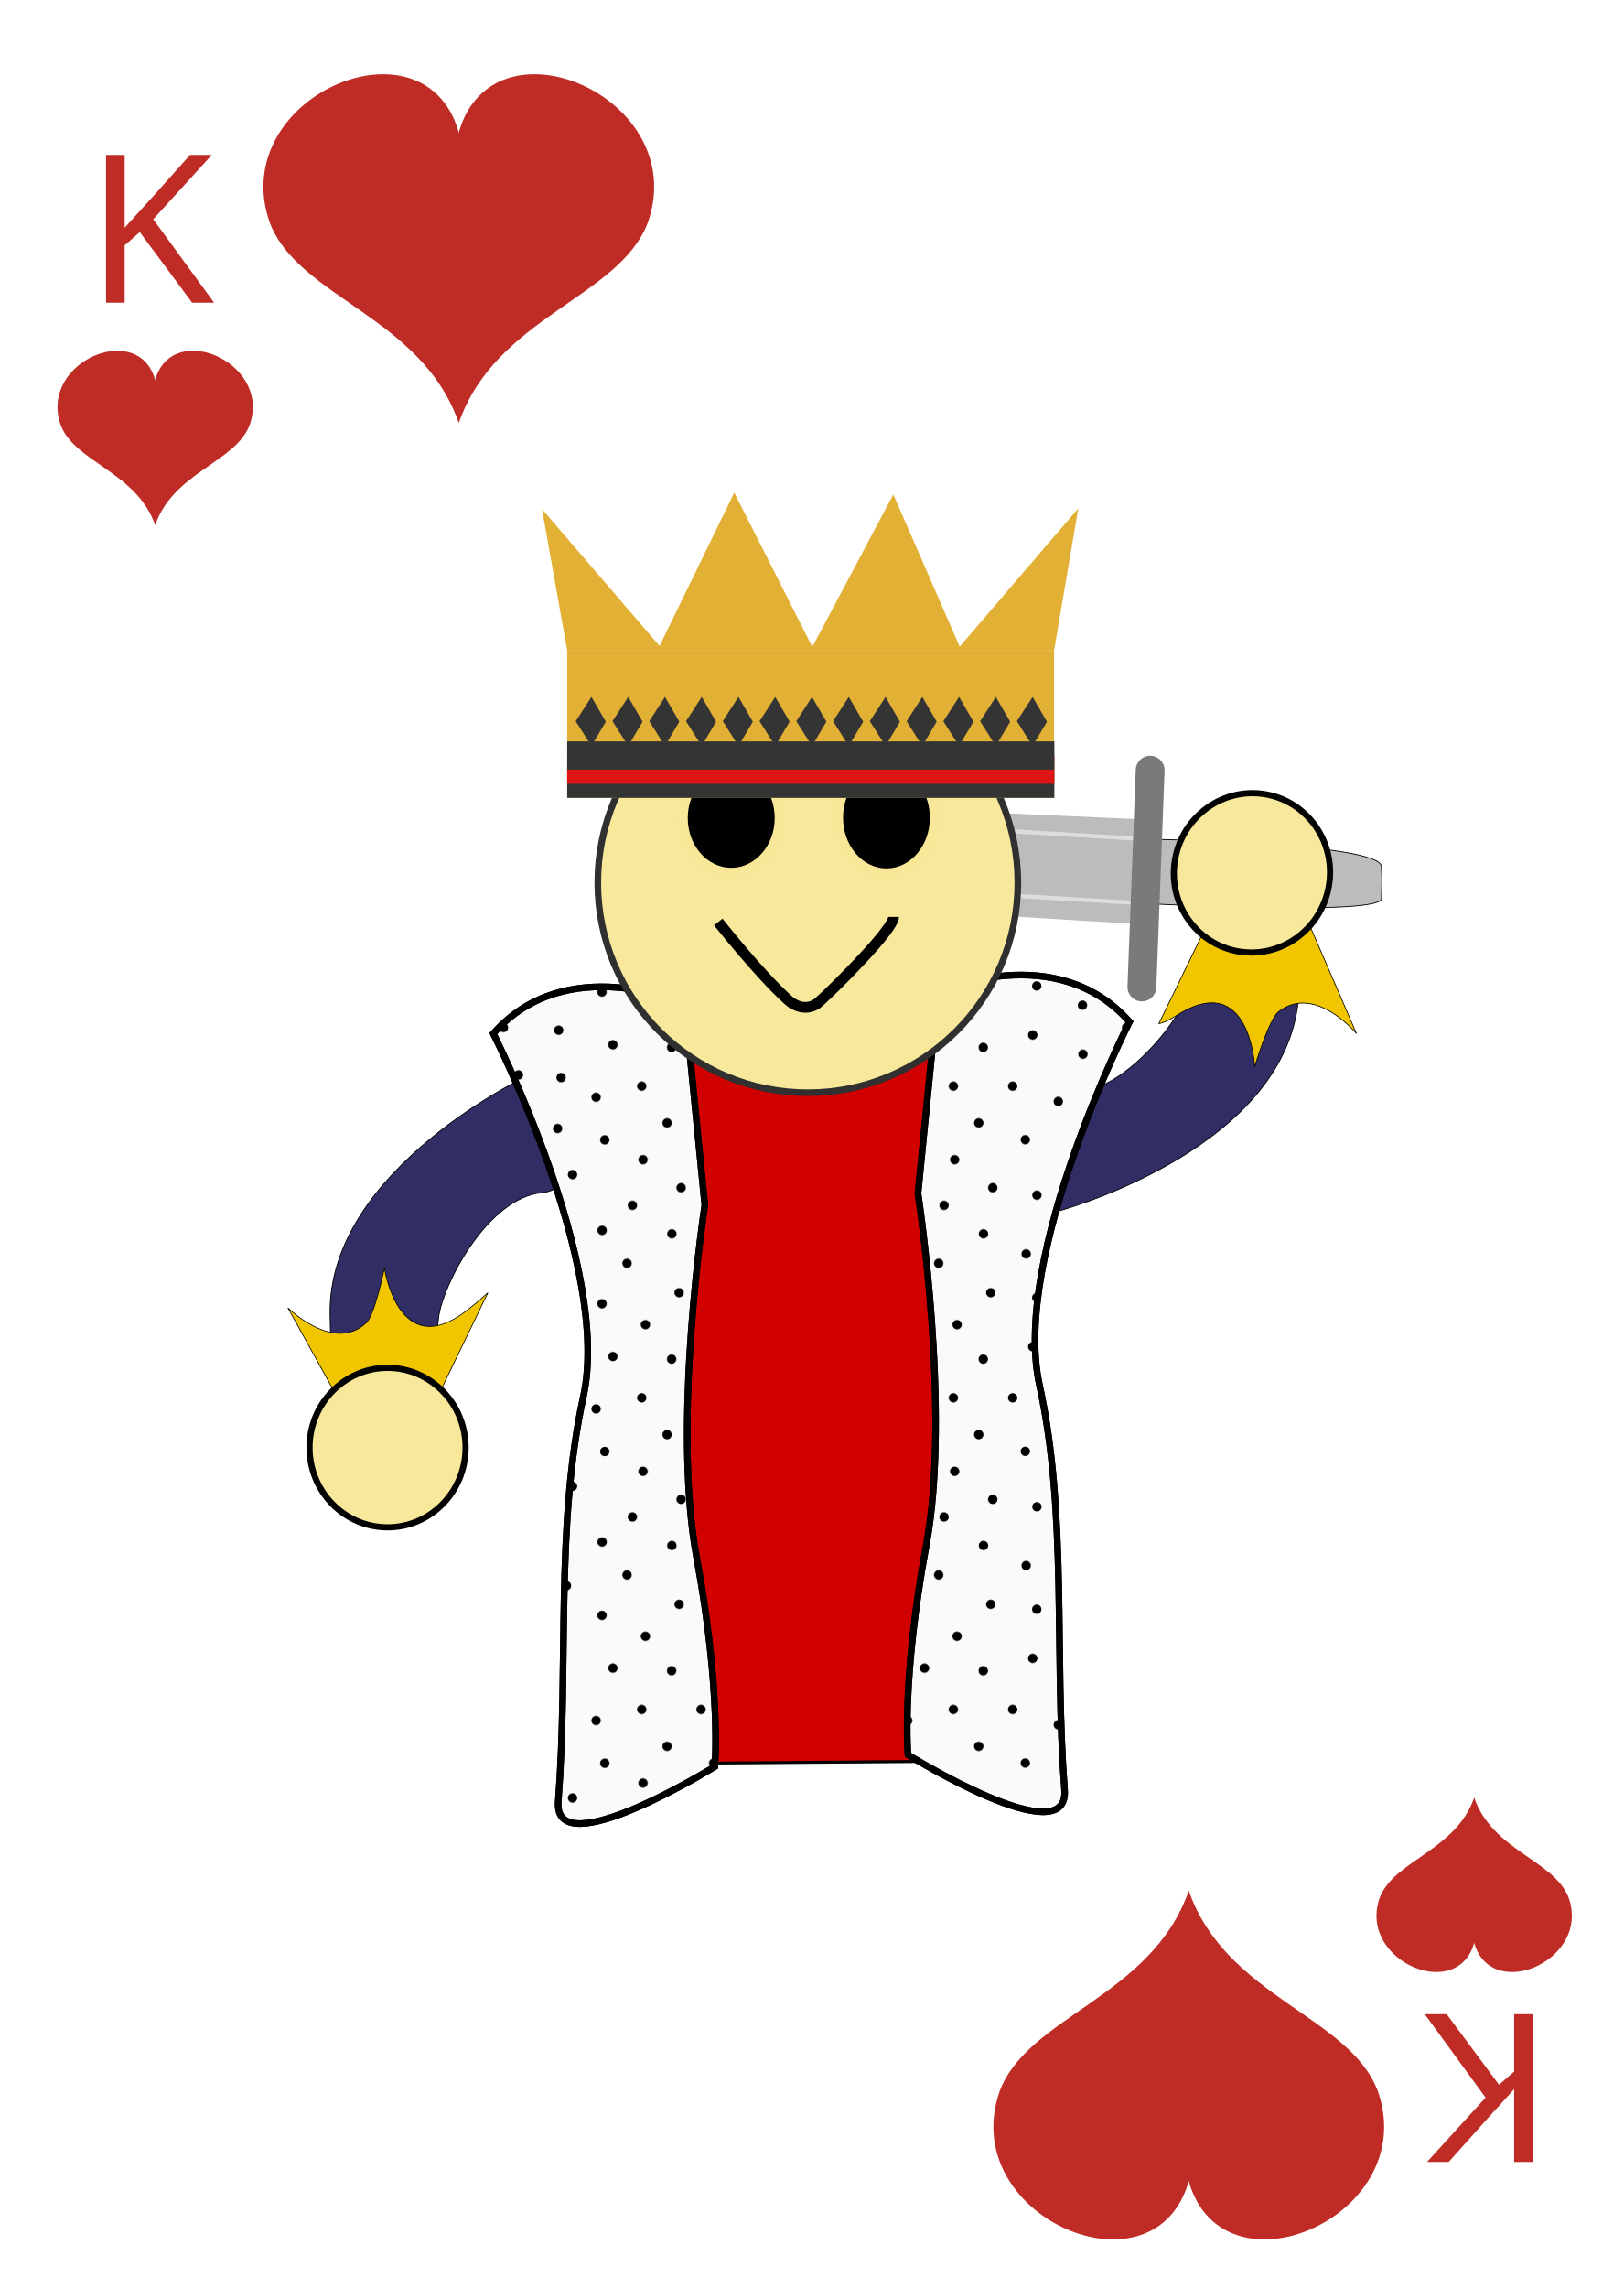
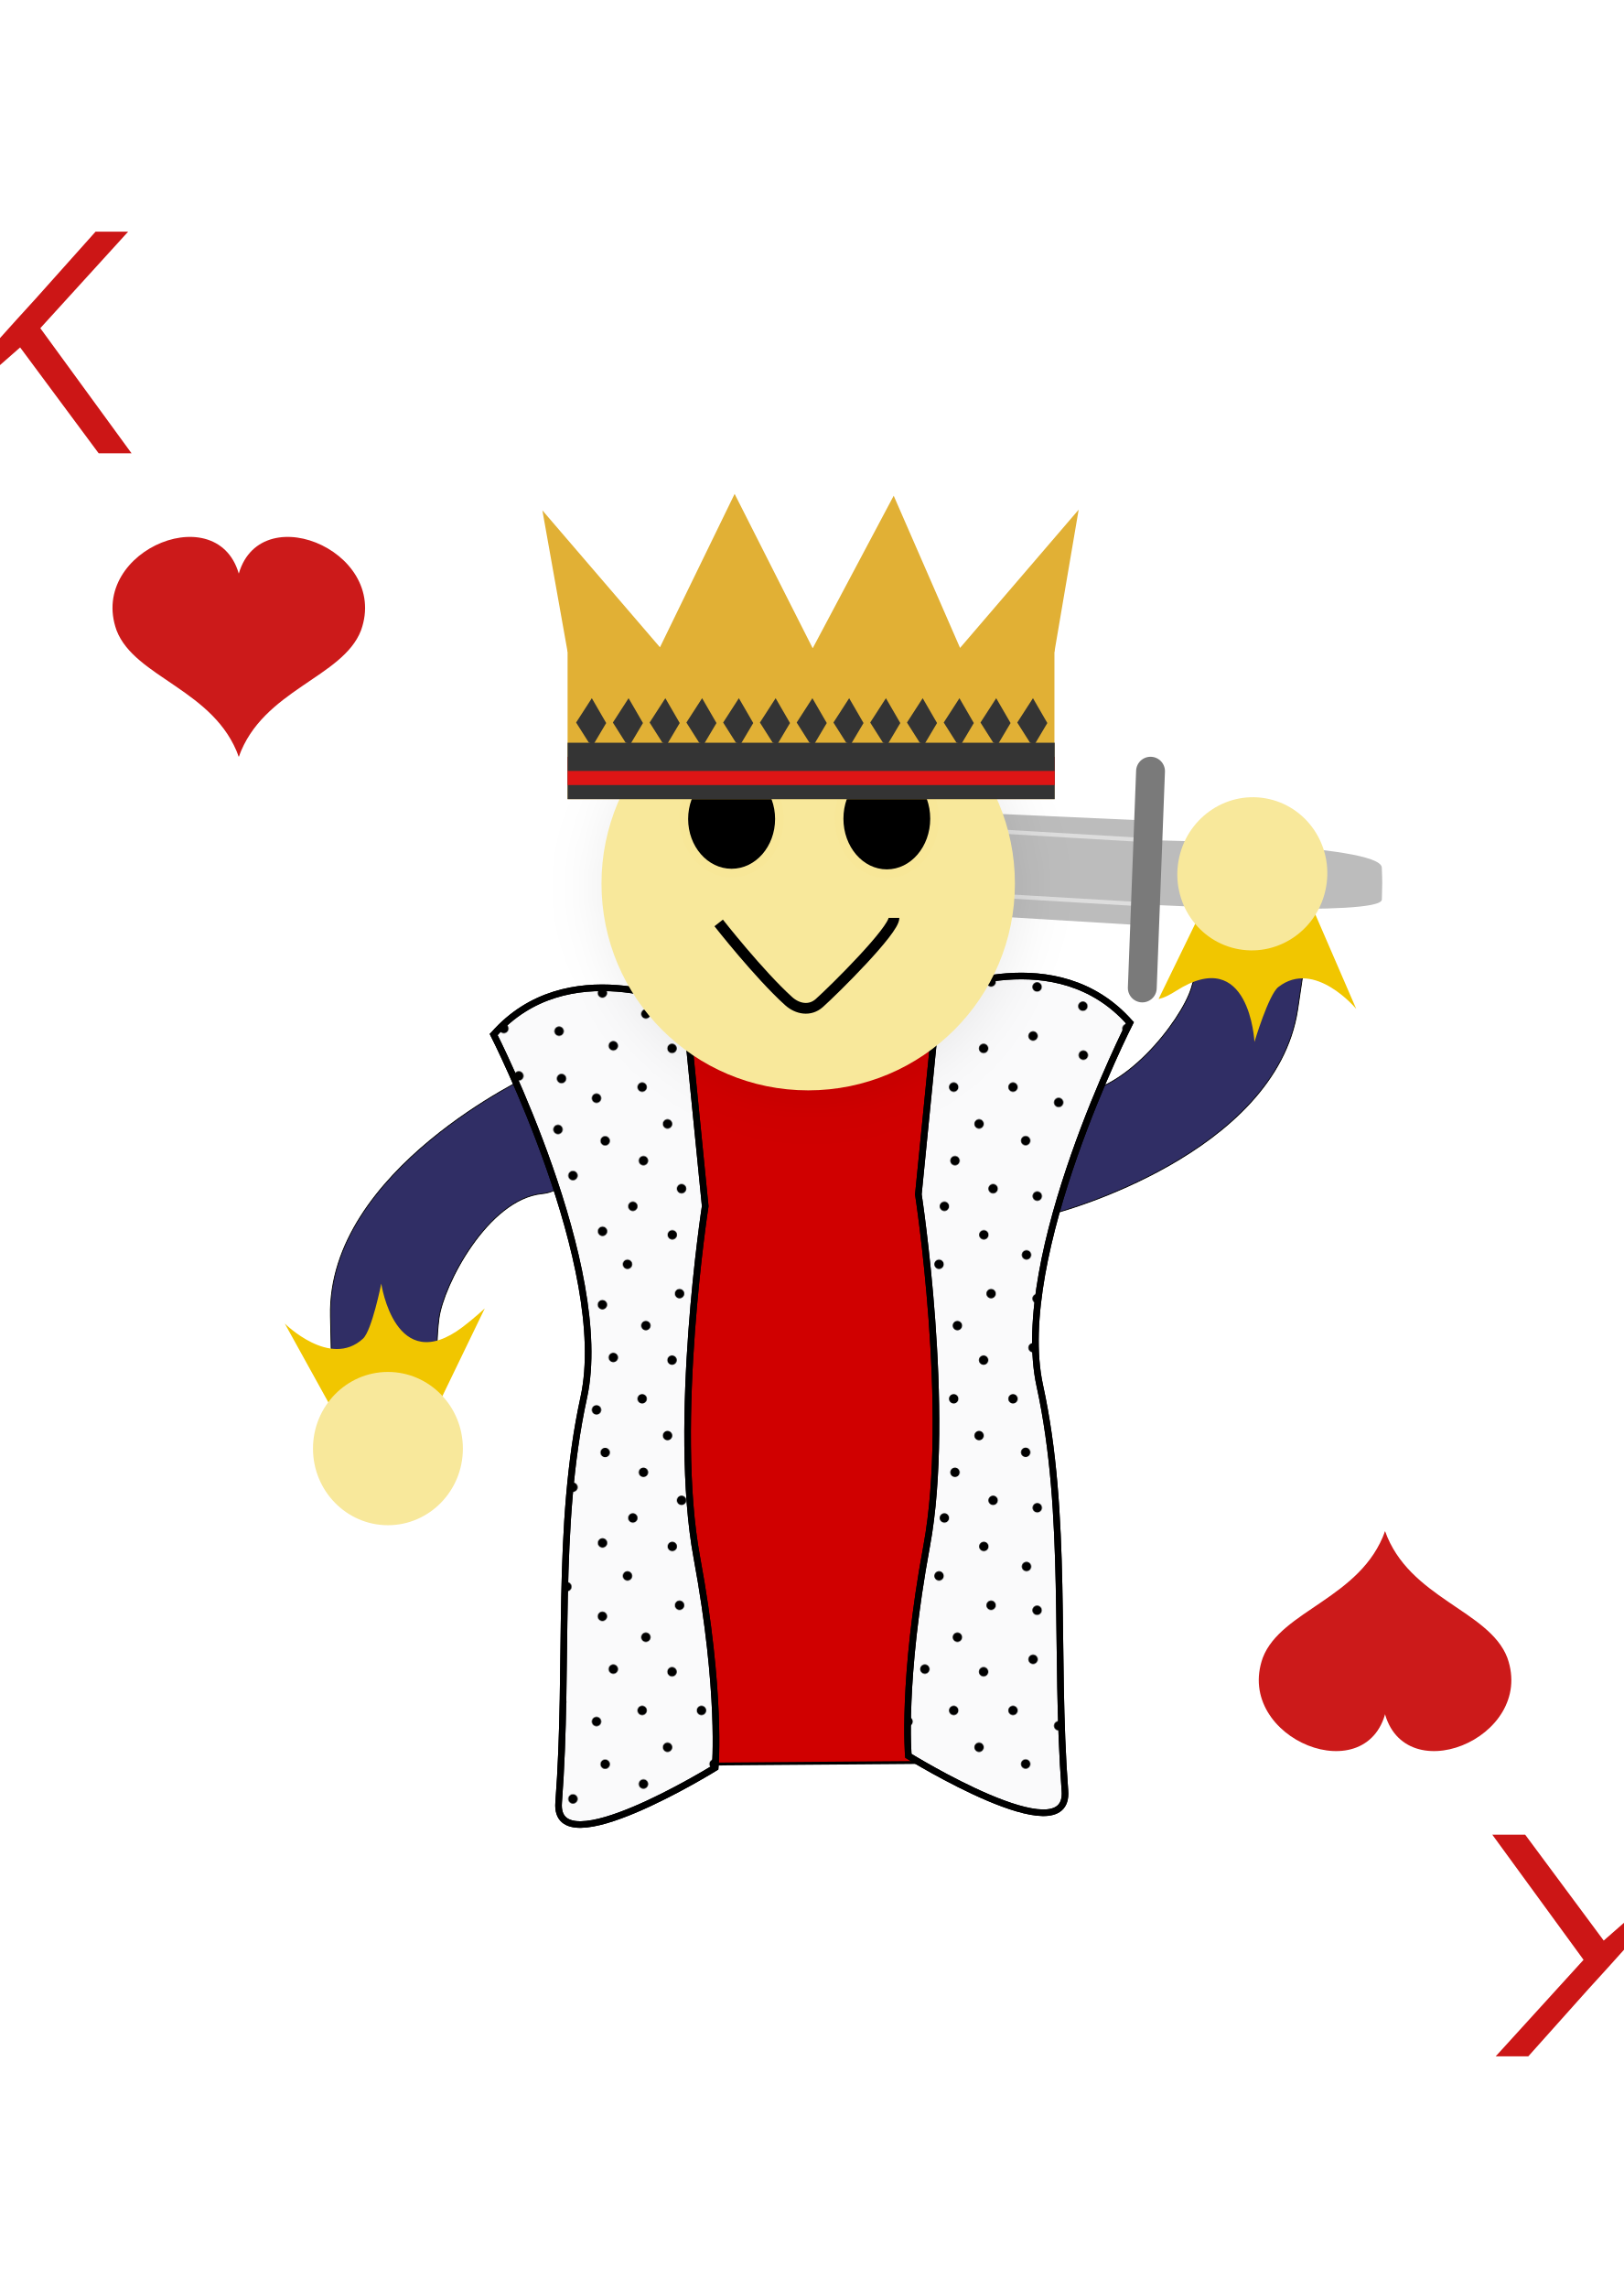
<svg xmlns="http://www.w3.org/2000/svg" xmlns:xlink="http://www.w3.org/1999/xlink" id="svg8" version="1.1" viewBox="0 0 443 624" height="624mm" width="443mm">
  <defs id="defs2">
-     <pattern patternTransform="matrix(8.5,0,0,8.5,30.53124,18.36469)" id="pattern3461" xlink:href="#Polkadots-med" />
-     <pattern patternTransform="matrix(8.5,0,0,8.5,30.53124,18.36469)" id="pattern3459" xlink:href="#Polkadots-med" />
-     <pattern patternUnits="userSpaceOnUse" width="10" height="10" patternTransform="translate(0,0) scale(10,10)" id="Polkadots-med">
-       <circle style="fill:black;stroke:none" cx="2.567" cy="0.810" r="0.15" id="circle2460" />
-       <circle style="fill:black;stroke:none" cx="3.048" cy="2.33" r="0.15" id="circle2462" />
-       <circle style="fill:black;stroke:none" cx="4.418" cy="2.415" r="0.15" id="circle2464" />
-       <circle style="fill:black;stroke:none" cx="1.844" cy="3.029" r="0.15" id="circle2466" />
-       <circle style="fill:black;stroke:none" cx="6.08" cy="1.363" r="0.15" id="circle2468" />
-       <circle style="fill:black;stroke:none" cx="5.819" cy="4.413" r="0.15" id="circle2470" />
-       <circle style="fill:black;stroke:none" cx="4.305" cy="4.048" r="0.15" id="circle2472" />
-       <circle style="fill:black;stroke:none" cx="5.541" cy="3.045" r="0.15" id="circle2474" />
-       <circle style="fill:black;stroke:none" cx="4.785" cy="5.527" r="0.15" id="circle2476" />
-       <circle style="fill:black;stroke:none" cx="2.667" cy="5.184" r="0.15" id="circle2478" />
-       <circle style="fill:black;stroke:none" cx="7.965" cy="1.448" r="0.15" id="circle2480" />
-       <circle style="fill:black;stroke:none" cx="7.047" cy="5.049" r="0.15" id="circle2482" />
-       <circle style="fill:black;stroke:none" cx="4.340" cy="0.895" r="0.15" id="circle2484" />
-       <circle style="fill:black;stroke:none" cx="7.125" cy="0.340" r="0.15" id="circle2486" />
-       <circle style="fill:black;stroke:none" cx="9.553" cy="1.049" r="0.15" id="circle2488" />
-       <circle style="fill:black;stroke:none" cx="7.006" cy="2.689" r="0.15" id="circle2490" />
-       <circle style="fill:black;stroke:none" cx="8.909" cy="2.689" r="0.15" id="circle2492" />
-       <circle style="fill:black;stroke:none" cx="9.315" cy="4.407" r="0.15" id="circle2494" />
-       <circle style="fill:black;stroke:none" cx="7.820" cy="3.870" r="0.15" id="circle2496" />
-       <circle style="fill:black;stroke:none" cx="8.270" cy="5.948" r="0.15" id="circle2498" />
-       <circle style="fill:black;stroke:none" cx="7.973" cy="7.428" r="0.15" id="circle2500" />
-       <circle style="fill:black;stroke:none" cx="9.342" cy="8.072" r="0.15" id="circle2502" />
-       <circle style="fill:black;stroke:none" cx="8.206" cy="9.315" r="0.15" id="circle2504" />
-       <circle style="fill:black;stroke:none" cx="9.682" cy="9.475" r="0.15" id="circle2506" />
-       <circle style="fill:black;stroke:none" cx="9.688" cy="6.186" r="0.15" id="circle2508" />
-       <circle style="fill:black;stroke:none" cx="3.379" cy="6.296" r="0.15" id="circle2510" />
-       <circle style="fill:black;stroke:none" cx="2.871" cy="8.204" r="0.15" id="circle2512" />
-       <circle style="fill:black;stroke:none" cx="4.59" cy="8.719" r="0.15" id="circle2514" />
-       <circle style="fill:black;stroke:none" cx="3.181" cy="9.671" r="0.15" id="circle2516" />
-       <circle style="fill:black;stroke:none" cx="5.734" cy="7.315" r="0.15" id="circle2518" />
-       <circle style="fill:black;stroke:none" cx="6.707" cy="6.513" r="0.15" id="circle2520" />
-       <circle style="fill:black;stroke:none" cx="5.730" cy="9.670" r="0.15" id="circle2522" />
-       <circle style="fill:black;stroke:none" cx="6.535" cy="8.373" r="0.15" id="circle2524" />
-       <circle style="fill:black;stroke:none" cx="4.37" cy="7.154" r="0.15" id="circle2526" />
-       <circle style="fill:black;stroke:none" cx="0.622" cy="7.25" r="0.15" id="circle2528" />
-       <circle style="fill:black;stroke:none" cx="0.831" cy="5.679" r="0.15" id="circle2530" />
-       <circle style="fill:black;stroke:none" cx="1.257" cy="8.519" r="0.15" id="circle2532" />
-       <circle style="fill:black;stroke:none" cx="1.989" cy="6.877" r="0.15" id="circle2534" />
-       <circle style="fill:black;stroke:none" cx="0.374" cy="3.181" r="0.15" id="circle2536" />
-       <circle style="fill:black;stroke:none" cx="1.166" cy="1.664" r="0.15" id="circle2538" />
-       <circle style="fill:black;stroke:none" cx="1.151" cy="0.093" r="0.15" id="circle2540" />
-       <circle style="fill:black;stroke:none" cx="1.151" cy="10.093" r="0.15" id="circle2542" />
-       <circle style="fill:black;stroke:none" cx="1.302" cy="4.451" r="0.15" id="circle2544" />
-       <circle style="fill:black;stroke:none" cx="3.047" cy="3.763" r="0.15" id="circle2546" />
-     </pattern>
    <clipPath clipPathUnits="userSpaceOnUse" id="clipEmfPath1">
      <path d="M 0,0 H 264.091 V 373.013 H 0 Z" id="path833" />
    </clipPath>
    <pattern id="EMFhbasepattern" patternUnits="userSpaceOnUse" width="6" height="6" x="0" y="0" />
+     <pattern patternTransform="matrix(8.5,0,0,8.5,30.22488,20.14122)" id="pattern3459-7" xlink:href="#Polkadots-med-3" />
+     <pattern patternUnits="userSpaceOnUse" width="10" height="10" patternTransform="translate(0,0) scale(10,10)" id="Polkadots-med-3">
+       <circle style="fill:black;stroke:none" cx="2.567" cy="0.810" r="0.15" id="circle2460-6" />
+       <circle style="fill:black;stroke:none" cx="3.048" cy="2.33" r="0.15" id="circle2462-5" />
+       <circle style="fill:black;stroke:none" cx="4.418" cy="2.415" r="0.15" id="circle2464-6" />
+       <circle style="fill:black;stroke:none" cx="1.844" cy="3.029" r="0.15" id="circle2466-3" />
+       <circle style="fill:black;stroke:none" cx="6.08" cy="1.363" r="0.15" id="circle2468-9" />
+       <circle style="fill:black;stroke:none" cx="5.819" cy="4.413" r="0.15" id="circle2470-4" />
+       <circle style="fill:black;stroke:none" cx="4.305" cy="4.048" r="0.15" id="circle2472-8" />
+       <circle style="fill:black;stroke:none" cx="5.541" cy="3.045" r="0.15" id="circle2474-1" />
+       <circle style="fill:black;stroke:none" cx="4.785" cy="5.527" r="0.15" id="circle2476-2" />
+       <circle style="fill:black;stroke:none" cx="2.667" cy="5.184" r="0.15" id="circle2478-9" />
+       <circle style="fill:black;stroke:none" cx="7.965" cy="1.448" r="0.15" id="circle2480-3" />
+       <circle style="fill:black;stroke:none" cx="7.047" cy="5.049" r="0.15" id="circle2482-9" />
+       <circle style="fill:black;stroke:none" cx="4.340" cy="0.895" r="0.15" id="circle2484-0" />
+       <circle style="fill:black;stroke:none" cx="7.125" cy="0.340" r="0.15" id="circle2486-8" />
+       <circle style="fill:black;stroke:none" cx="9.553" cy="1.049" r="0.15" id="circle2488-8" />
+       <circle style="fill:black;stroke:none" cx="7.006" cy="2.689" r="0.15" id="circle2490-5" />
+       <circle style="fill:black;stroke:none" cx="8.909" cy="2.689" r="0.15" id="circle2492-0" />
+       <circle style="fill:black;stroke:none" cx="9.315" cy="4.407" r="0.15" id="circle2494-9" />
+       <circle style="fill:black;stroke:none" cx="7.820" cy="3.870" r="0.15" id="circle2496-6" />
+       <circle style="fill:black;stroke:none" cx="8.270" cy="5.948" r="0.15" id="circle2498-3" />
+       <circle style="fill:black;stroke:none" cx="7.973" cy="7.428" r="0.15" id="circle2500-8" />
+       <circle style="fill:black;stroke:none" cx="9.342" cy="8.072" r="0.15" id="circle2502-5" />
+       <circle style="fill:black;stroke:none" cx="8.206" cy="9.315" r="0.15" id="circle2504-6" />
+       <circle style="fill:black;stroke:none" cx="9.682" cy="9.475" r="0.15" id="circle2506-1" />
+       <circle style="fill:black;stroke:none" cx="9.688" cy="6.186" r="0.15" id="circle2508-1" />
+       <circle style="fill:black;stroke:none" cx="3.379" cy="6.296" r="0.15" id="circle2510-5" />
+       <circle style="fill:black;stroke:none" cx="2.871" cy="8.204" r="0.15" id="circle2512-9" />
+       <circle style="fill:black;stroke:none" cx="4.59" cy="8.719" r="0.15" id="circle2514-8" />
+       <circle style="fill:black;stroke:none" cx="3.181" cy="9.671" r="0.15" id="circle2516-4" />
+       <circle style="fill:black;stroke:none" cx="5.734" cy="7.315" r="0.15" id="circle2518-8" />
+       <circle style="fill:black;stroke:none" cx="6.707" cy="6.513" r="0.15" id="circle2520-1" />
+       <circle style="fill:black;stroke:none" cx="5.730" cy="9.670" r="0.15" id="circle2522-0" />
+       <circle style="fill:black;stroke:none" cx="6.535" cy="8.373" r="0.15" id="circle2524-3" />
+       <circle style="fill:black;stroke:none" cx="4.37" cy="7.154" r="0.15" id="circle2526-0" />
+       <circle style="fill:black;stroke:none" cx="0.622" cy="7.25" r="0.15" id="circle2528-4" />
+       <circle style="fill:black;stroke:none" cx="0.831" cy="5.679" r="0.15" id="circle2530-4" />
+       <circle style="fill:black;stroke:none" cx="1.257" cy="8.519" r="0.15" id="circle2532-4" />
+       <circle style="fill:black;stroke:none" cx="1.989" cy="6.877" r="0.15" id="circle2534-4" />
+       <circle style="fill:black;stroke:none" cx="0.374" cy="3.181" r="0.15" id="circle2536-7" />
+       <circle style="fill:black;stroke:none" cx="1.166" cy="1.664" r="0.15" id="circle2538-6" />
+       <circle style="fill:black;stroke:none" cx="1.151" cy="0.093" r="0.15" id="circle2540-3" />
+       <circle style="fill:black;stroke:none" cx="1.151" cy="10.093" r="0.15" id="circle2542-1" />
+       <circle style="fill:black;stroke:none" cx="1.302" cy="4.451" r="0.15" id="circle2544-7" />
+       <circle style="fill:black;stroke:none" cx="3.047" cy="3.763" r="0.15" id="circle2546-5" />
+     </pattern>
+     <pattern patternTransform="matrix(8.5,0,0,8.5,30.22488,20.14122)" id="pattern3461-9" xlink:href="#Polkadots-med-3" />
+     <filter style="color-interpolation-filters:sRGB" id="filter15772" x="-0.17" y="-0.17" width="1.347" height="1.347">
+       <feFlood flood-opacity="0.082" flood-color="rgb(0,0,0)" result="flood" id="feFlood15762" />
+       <feComposite in="flood" in2="SourceGraphic" operator="in" result="composite1" id="feComposite15764" />
+       <feGaussianBlur in="composite1" stdDeviation="9.391" result="blur" id="feGaussianBlur15766" />
+       <feOffset dx="1" dy="1" result="offset" id="feOffset15768" />
+       <feComposite in="SourceGraphic" in2="offset" operator="over" result="composite2" id="feComposite15770" />
+     </filter>
  </defs>
  <g id="layer1">
-     <path id="path903" d="m 162.105,278.076 1.109,203.001 112.426,-0.869 0.37,-202.131 z" style="fill:#d00000;fill-opacity:1;stroke:#000000;stroke-width:0.794px;stroke-linecap:butt;stroke-linejoin:miter;stroke-opacity:1" />
-     <path id="path990" d="m 145.03,292.797 c 0,0 -55.886,25.898 -54.977,65.882 0.909,39.984 0.454,22.718 0.454,22.718 l 28.99,-0.682 c 0,0 -1.034,-12.265 0.156,-21.405 1.19,-9.14 13.367,-32.53 28.104,-34.026 16.992,-1.725 -2.726,-32.487 -2.726,-32.487 z" style="fill:#302e65;fill-opacity:1;stroke:#000000;stroke-width:0.225px;stroke-linecap:butt;stroke-linejoin:miter;stroke-opacity:1" />
    <text xml:space="preserve" style="font-style:normal;font-weight:normal;font-size:27.566px;line-height:1.25;font-family:sans-serif;fill:#000000;fill-opacity:1;stroke:none;stroke-width:0.861" x="26.895" y="60.38" id="text874">
      <tspan x="26.895" y="60.38" style="font-style:normal;font-variant:normal;font-weight:normal;font-stretch:normal;font-size:27.566px;font-family:'Fredoka One';-inkscape-font-specification:'Fredoka One';stroke-width:0.861" id="tspan884" />
    </text>
-     <g transform="matrix(0.85,0,0,0.85,30.30406,19.84135)" id="g1031">
-       <g id="g1048">
-         <path style="fill:#bcbcbc;fill-opacity:1;stroke:#000000;stroke-width:0.265px;stroke-linecap:butt;stroke-linejoin:miter;stroke-opacity:1" d="m 331.85,266.556 c 0,0 75.751,4.065 75.887,-1.583 0.136,-5.648 0.188,-4.844 -0.018,-10.255 -0.294,-7.723 -76.038,-8.83 -76.038,-8.83 z" id="path1010" />
-         <path id="path1014" d="m 332.619,239.637 -58.964,-2.646 -1.323,32.695 59.342,3.591 z" style="fill:#bcbcbc;fill-opacity:1;stroke:none;stroke-width:0.265px;stroke-linecap:butt;stroke-linejoin:miter;stroke-opacity:1" />
-         <path style="fill:none;stroke:#dddddd;stroke-width:1.323;stroke-linecap:butt;stroke-linejoin:miter;stroke-miterlimit:4;stroke-dasharray:none;stroke-opacity:1" d="m 331.681,245.888 -58.666,-3.475" id="path1024" />
-         <path id="path1026" d="m 331.85,266.556 -58.666,-3.475" style="fill:none;stroke:#dddddd;stroke-width:1.323;stroke-linecap:butt;stroke-linejoin:miter;stroke-miterlimit:4;stroke-dasharray:none;stroke-opacity:1" />
-         <path id="path1012" d="m 330.845,293.336 2.646,-69.548" style="fill:none;stroke:#7a7a7a;stroke-width:9.26;stroke-linecap:round;stroke-linejoin:miter;stroke-miterlimit:4;stroke-dasharray:none;stroke-opacity:1" />
+     <g id="g12892" transform="translate(0.4093326,-1.510857)">
+       <path style="fill:#d00000;fill-opacity:1;stroke:#000000;stroke-width:0.794px;stroke-linecap:butt;stroke-linejoin:miter;stroke-opacity:1" d="m 161.798,279.853 1.109,203.001 112.426,-0.869 0.37,-202.131 z" id="path903-6" />
+       <path style="fill:#302e65;fill-opacity:1;stroke:#000000;stroke-width:0.225px;stroke-linecap:butt;stroke-linejoin:miter;stroke-opacity:1" d="m 144.723,294.574 c 0,0 -55.886,25.898 -54.977,65.882 0.909,39.984 0.454,22.718 0.454,22.718 l 28.99,-0.682 c 0,0 -1.034,-12.265 0.156,-21.405 1.19,-9.14 13.367,-32.53 28.104,-34.026 16.992,-1.725 -2.726,-32.487 -2.726,-32.487 z" id="path990-2" />
+       <g id="g1031-1" transform="matrix(0.85,0,0,0.85,29.9977,21.61789)">
+         <g id="g1048-7">
+           <path id="path1010-8" d="m 331.85,266.556 c 0,0 75.751,4.065 75.887,-1.583 0.136,-5.648 0.188,-4.844 -0.018,-10.255 -0.294,-7.723 -76.038,-8.83 -76.038,-8.83 z" style="fill:#bcbcbc;fill-opacity:1;stroke:none;stroke-width:0.265px;stroke-linecap:butt;stroke-linejoin:miter;stroke-opacity:1" />
+           <path style="fill:#bcbcbc;fill-opacity:1;stroke:none;stroke-width:0.265px;stroke-linecap:butt;stroke-linejoin:miter;stroke-opacity:1" d="m 332.619,239.637 -58.964,-2.646 -1.323,32.695 59.342,3.591 z" id="path1014-5" />
+           <path id="path1024-7" d="m 331.681,245.888 -58.666,-3.475" style="fill:none;stroke:#dddddd;stroke-width:1.323;stroke-linecap:butt;stroke-linejoin:miter;stroke-miterlimit:4;stroke-dasharray:none;stroke-opacity:1" />
+           <path style="fill:none;stroke:#dddddd;stroke-width:1.323;stroke-linecap:butt;stroke-linejoin:miter;stroke-miterlimit:4;stroke-dasharray:none;stroke-opacity:1" d="m 331.85,266.556 -58.666,-3.475" id="path1026-4" />
+           <path style="fill:none;stroke:#7a7a7a;stroke-width:9.26;stroke-linecap:round;stroke-linejoin:miter;stroke-miterlimit:4;stroke-dasharray:none;stroke-opacity:1" d="m 330.845,293.336 2.646,-69.548" id="path1012-1" />
+         </g>
+         <g id="g1037-8" />
      </g>
-       <g id="g1037" />
+       <path id="path994-5" d="m 288.016,332.198 c 0,0 59.534,-15.8 65.582,-55.334 6.048,-39.534 2.864,-26.218 2.864,-26.218 l -28.034,-0.596 c 0,0 -1.111,12.258 -3.871,21.053 -2.759,8.795 -18.813,29.715 -33.585,28.629 -17.033,-1.252 -2.957,32.466 -2.957,32.466 z" style="fill:#302e65;fill-opacity:1;stroke:#000000;stroke-width:0.225px;stroke-linecap:butt;stroke-linejoin:miter;stroke-opacity:1" />
+       <path id="path3234-9" d="m 134.273,283.669 c 0,0 32.3,63.527 24.576,98.967 -7.724,35.44 -3.985,72.665 -6.856,110.492 -1.345,17.721 42.71,-9.542 42.71,-9.542 0,0 1.817,-20.446 -4.998,-57.249 -6.815,-36.803 2.272,-95.87 2.272,-95.87 l -5.452,-54.977 c 0,0 -32.259,-14.539 -52.251,8.178 z" style="fill:#fafafb;fill-opacity:1;stroke:#000000;stroke-width:1.799;stroke-linecap:butt;stroke-linejoin:miter;stroke-miterlimit:4;stroke-dasharray:none;stroke-opacity:1" />
+       <path style="fill:url(#pattern3459-7);fill-opacity:1;stroke:#000000;stroke-width:1.799;stroke-linecap:butt;stroke-linejoin:miter;stroke-miterlimit:4;stroke-dasharray:none;stroke-opacity:1" d="m 134.273,283.669 c 0,0 32.3,63.527 24.576,98.967 -7.724,35.44 -3.985,72.665 -6.856,110.492 -1.345,17.721 42.71,-9.542 42.71,-9.542 0,0 1.817,-20.446 -4.998,-57.249 -6.815,-36.803 2.272,-95.87 2.272,-95.87 l -5.452,-54.977 c 0,0 -32.259,-14.539 -52.251,8.178 z" id="path998-7" />
+       <path id="path1008-5" d="m 307.831,280.456 c 0,0 -32.3,63.527 -24.576,98.967 7.724,35.44 3.985,72.665 6.856,110.492 1.345,17.721 -42.71,-9.542 -42.71,-9.542 0,0 -1.817,-20.446 4.998,-57.249 6.815,-36.803 -2.272,-95.87 -2.272,-95.87 l 5.452,-54.977 c 0,0 32.259,-14.539 52.251,8.178 z" style="fill:#fafafb;fill-opacity:1;stroke:#000000;stroke-width:1.799;stroke-linecap:butt;stroke-linejoin:miter;stroke-miterlimit:4;stroke-dasharray:none;stroke-opacity:1" />
+       <path style="fill:url(#pattern3461-9);fill-opacity:1;stroke:#000000;stroke-width:1.799;stroke-linecap:butt;stroke-linejoin:miter;stroke-miterlimit:4;stroke-dasharray:none;stroke-opacity:1" d="m 307.831,280.456 c 0,0 -32.3,63.527 -24.576,98.967 7.724,35.44 3.985,72.665 6.856,110.492 1.345,17.721 -42.71,-9.542 -42.71,-9.542 0,0 -1.817,-20.446 4.998,-57.249 6.815,-36.803 -2.272,-95.87 -2.272,-95.87 l 5.452,-54.977 c 0,0 32.259,-14.539 52.251,8.178 z" id="path3236-3" />
+       <g id="g986-8" transform="matrix(0.85,0,0,0.85,30.22488,20.14122)" style="filter:url(#filter15772)">
+         <circle style="fill:#f8e89b;fill-opacity:1;stroke:none;stroke-width:4.26;stroke-linecap:round;stroke-miterlimit:4;stroke-dasharray:none;stroke-opacity:1;paint-order:stroke fill markers" id="path883-1-8" cx="223.353" cy="261.587" r="66.344" />
+         <ellipse ry="15.979" rx="13.953" cy="240.852" cx="198.771" id="path900-3" style="fill:#000000;fill-opacity:1;stroke:#f8e798;stroke-width:5.544;stroke-linecap:round;stroke-miterlimit:4;stroke-dasharray:none;stroke-opacity:1;paint-order:stroke fill markers" />
+         <ellipse style="fill:#000000;fill-opacity:1;stroke:#f8e798;stroke-width:5.588;stroke-linecap:round;stroke-miterlimit:4;stroke-dasharray:none;stroke-opacity:1;paint-order:stroke fill markers" id="path900-2-1" cx="248.588" cy="240.762" rx="13.93" ry="16.264" />
+         <path id="path873-8" d="m 194.623,274.209 c 0,0 12.931,16.496 22.45,25.085 2.844,2.566 6.839,3.304 9.845,0.615 5.072,-4.538 23.966,-23.313 23.966,-27.313" style="fill:none;stroke:#000000;stroke-width:3.446;stroke-linecap:butt;stroke-linejoin:miter;stroke-miterlimit:4;stroke-dasharray:none;stroke-opacity:1" />
+       </g>
+       <g id="g1152-9" transform="matrix(0.85,0,0,0.85,30.22488,27.29713)">
+         <g id="g3457-6" transform="matrix(0.9809434,0,0,1,2.874001,-5.906791)">
+           <g id="g15554">
+             <rect y="183.515" x="146.035" height="48.468" width="159.293" id="rect876-4" style="fill:#e1b035;fill-opacity:1;stroke:none;stroke-width:1.045;paint-order:stroke fill markers" />
+             <path id="path880-3" d="m 146.035,184.724 -8.25,-45.409 38.473,43.942 24.431,-49.22 25.543,49.528 26.504,-48.938 21.709,48.829 38.81,-44.359 -7.927,45.627 z" style="fill:#e1b035;fill-opacity:1;stroke:none;stroke-width:0.262px;stroke-linecap:butt;stroke-linejoin:miter;stroke-opacity:1" />
+             <rect y="222.93" x="146.035" height="9.053" width="159.384" id="rect893-3" style="fill:#343434;fill-opacity:1;stroke:none;stroke-width:1.125;stroke-opacity:1;paint-order:stroke fill markers" />
+             <rect y="218.403" x="146.035" height="9.053" width="159.384" id="rect895-3" style="fill:#de1515;fill-opacity:1;stroke:none;stroke-width:1.125;stroke-opacity:1;paint-order:stroke fill markers" />
+             <g transform="matrix(1,0,0,1.12905,-0.1755572,-28.2763)" id="g1101-8">
+               <path id="path897-6" d="M 153.179,214.469 149,208.74 l 5.143,-6.917 4.701,7.056 -4.059,5.939 z" style="fill:#343434;fill-opacity:1;stroke:none;stroke-width:0.297px;stroke-linecap:butt;stroke-linejoin:miter;stroke-opacity:1" />
+               <path style="fill:#343434;fill-opacity:1;stroke:none;stroke-width:0.297px;stroke-linecap:butt;stroke-linejoin:miter;stroke-opacity:1" d="m 165.207,214.469 -4.179,-5.729 5.143,-6.917 4.701,7.056 -4.059,5.939 z" id="path918-0" />
+               <path id="path920-4" d="m 177.235,214.469 -4.179,-5.729 5.143,-6.917 4.701,7.056 -4.059,5.939 z" style="fill:#343434;fill-opacity:1;stroke:none;stroke-width:0.297px;stroke-linecap:butt;stroke-linejoin:miter;stroke-opacity:1" />
+               <path style="fill:#343434;fill-opacity:1;stroke:none;stroke-width:0.297px;stroke-linecap:butt;stroke-linejoin:miter;stroke-opacity:1" d="m 189.262,214.469 -4.179,-5.729 5.143,-6.917 4.701,7.056 -4.059,5.939 z" id="path922-8" />
+               <path id="path924-8" d="m 201.29,214.469 -4.179,-5.729 5.143,-6.917 4.701,7.056 -4.059,5.939 z" style="fill:#343434;fill-opacity:1;stroke:none;stroke-width:0.297px;stroke-linecap:butt;stroke-linejoin:miter;stroke-opacity:1" />
+               <path style="fill:#343434;fill-opacity:1;stroke:none;stroke-width:0.297px;stroke-linecap:butt;stroke-linejoin:miter;stroke-opacity:1" d="m 213.318,214.469 -4.179,-5.729 5.143,-6.917 4.701,7.056 -4.059,5.939 z" id="path926-8" />
+               <path id="path928-9" d="m 225.346,214.469 -4.179,-5.729 5.143,-6.917 4.701,7.056 -4.059,5.939 z" style="fill:#343434;fill-opacity:1;stroke:none;stroke-width:0.297px;stroke-linecap:butt;stroke-linejoin:miter;stroke-opacity:1" />
+               <path style="fill:#343434;fill-opacity:1;stroke:none;stroke-width:0.297px;stroke-linecap:butt;stroke-linejoin:miter;stroke-opacity:1" d="m 249.402,214.469 -4.179,-5.729 5.143,-6.917 4.701,7.056 -4.059,5.939 z" id="path930-7" />
+               <path id="path932-7" d="m 237.374,214.469 -4.179,-5.729 5.143,-6.917 4.701,7.056 -4.059,5.939 z" style="fill:#343434;fill-opacity:1;stroke:none;stroke-width:0.297px;stroke-linecap:butt;stroke-linejoin:miter;stroke-opacity:1" />
+               <path id="path934-6" d="m 261.429,214.469 -4.179,-5.729 5.143,-6.917 4.701,7.056 -4.059,5.939 z" style="fill:#343434;fill-opacity:1;stroke:none;stroke-width:0.297px;stroke-linecap:butt;stroke-linejoin:miter;stroke-opacity:1" />
+               <path style="fill:#343434;fill-opacity:1;stroke:none;stroke-width:0.297px;stroke-linecap:butt;stroke-linejoin:miter;stroke-opacity:1" d="m 273.457,214.469 -4.179,-5.729 5.143,-6.917 4.701,7.056 -4.059,5.939 z" id="path936-4" />
+               <path id="path938-3" d="m 285.485,214.469 -4.179,-5.729 5.143,-6.917 4.701,7.056 -4.059,5.939 z" style="fill:#343434;fill-opacity:1;stroke:none;stroke-width:0.297px;stroke-linecap:butt;stroke-linejoin:miter;stroke-opacity:1" />
+               <path style="fill:#343434;fill-opacity:1;stroke:none;stroke-width:0.297px;stroke-linecap:butt;stroke-linejoin:miter;stroke-opacity:1" d="m 297.513,214.469 -4.179,-5.729 5.143,-6.917 4.701,7.056 -4.059,5.939 z" id="path940-0" />
+             </g>
+             <rect style="fill:#343434;fill-opacity:1;stroke:none;stroke-width:1.125;stroke-opacity:1;paint-order:stroke fill markers" id="rect882-3" width="159.384" height="9.053" x="146.035" y="213.877" />
+           </g>
+         </g>
+       </g>
+       <path id="path1086-0" d="m 356.921,247.412 12.657,29.249 c 0,0 -11.379,-13.69 -21.252,-5.956 -2.665,2.087 -6.509,14.971 -6.509,14.971 0,0 -1.298,-26.733 -21.389,-13.92 -3.342,2.131 -4.757,2.184 -4.757,2.184 l 12.455,-25.581 z" style="fill:#f1c600;fill-opacity:1;stroke:none;stroke-width:0.2px;stroke-linecap:butt;stroke-linejoin:miter;stroke-opacity:1" />
+       <ellipse ry="20.9" rx="20.446" cy="176.925" cx="377.694" id="ellipse996-9" style="fill:#f8e89b;fill-opacity:1;stroke:none;stroke-width:3.373;stroke-miterlimit:4;stroke-dasharray:none;stroke-opacity:1;paint-order:stroke fill markers" transform="rotate(10)" />
+       <path style="fill:#f1c600;fill-opacity:1;stroke:none;stroke-width:0.195px;stroke-linecap:butt;stroke-linejoin:miter;stroke-opacity:1" d="M 92.395,389.81 77.277,362.469 c 0,0 12.415,12.373 21.356,4.116 2.413,-2.229 4.973,-15.004 4.973,-15.004 0,0 3.766,25.787 22.234,11.817 3.072,-2.324 5.997,-5.046 5.997,-5.046 l -13.604,28.149 z" id="path1084-2" />
+       <ellipse style="fill:#f8e89b;fill-opacity:1;stroke:none;stroke-width:3.373;stroke-miterlimit:4;stroke-dasharray:none;stroke-opacity:1;paint-order:stroke fill markers" id="path992-5" cx="105.421" cy="396.577" rx="20.446" ry="20.9" />
    </g>
-     <path style="fill:#302e65;fill-opacity:1;stroke:#000000;stroke-width:0.225px;stroke-linecap:butt;stroke-linejoin:miter;stroke-opacity:1" d="m 288.322,330.421 c 0,0 59.534,-15.8 65.582,-55.334 6.048,-39.534 3.497,-22.452 3.497,-22.452 l -28.667,-4.363 c 0,0 -1.111,12.258 -3.871,21.053 -2.759,8.795 -18.813,29.715 -33.585,28.629 -17.033,-1.252 -2.957,32.466 -2.957,32.466 z" id="path994" />
-     <path style="fill:#fafafb;fill-opacity:1;stroke:#000000;stroke-width:1.799;stroke-linecap:butt;stroke-linejoin:miter;stroke-miterlimit:4;stroke-dasharray:none;stroke-opacity:1" d="m 134.579,281.892 c 0,0 32.3,63.527 24.576,98.967 -7.724,35.44 -3.985,72.665 -6.856,110.492 -1.345,17.721 42.71,-9.542 42.71,-9.542 0,0 1.817,-20.446 -4.998,-57.249 -6.815,-36.803 2.272,-95.87 2.272,-95.87 l -5.452,-54.977 c 0,0 -32.259,-14.539 -52.251,8.178 z" id="path3234" />
-     <path id="path998" d="m 134.579,281.892 c 0,0 32.3,63.527 24.576,98.967 -7.724,35.44 -3.985,72.665 -6.856,110.492 -1.345,17.721 42.71,-9.542 42.71,-9.542 0,0 1.817,-20.446 -4.998,-57.249 -6.815,-36.803 2.272,-95.87 2.272,-95.87 l -5.452,-54.977 c 0,0 -32.259,-14.539 -52.251,8.178 z" style="fill:url(#pattern3459);fill-opacity:1;stroke:#000000;stroke-width:1.799;stroke-linecap:butt;stroke-linejoin:miter;stroke-miterlimit:4;stroke-dasharray:none;stroke-opacity:1" />
-     <path style="fill:#fafafb;fill-opacity:1;stroke:#000000;stroke-width:1.799;stroke-linecap:butt;stroke-linejoin:miter;stroke-miterlimit:4;stroke-dasharray:none;stroke-opacity:1" d="m 308.137,278.68 c 0,0 -32.3,63.527 -24.576,98.967 7.724,35.44 3.985,72.665 6.856,110.492 1.345,17.721 -42.71,-9.542 -42.71,-9.542 0,0 -1.817,-20.446 4.998,-57.249 6.815,-36.803 -2.272,-95.87 -2.272,-95.87 l 5.452,-54.977 c 0,0 32.259,-14.539 52.251,8.178 z" id="path1008" />
-     <path id="path3236" d="m 308.137,278.68 c 0,0 -32.3,63.527 -24.576,98.967 7.724,35.44 3.985,72.665 6.856,110.492 1.345,17.721 -42.71,-9.542 -42.71,-9.542 0,0 -1.817,-20.446 4.998,-57.249 6.815,-36.803 -2.272,-95.87 -2.272,-95.87 l 5.452,-54.977 c 0,0 32.259,-14.539 52.251,8.178 z" style="fill:url(#pattern3461);fill-opacity:1;stroke:#000000;stroke-width:1.799;stroke-linecap:butt;stroke-linejoin:miter;stroke-miterlimit:4;stroke-dasharray:none;stroke-opacity:1" />
-     <g transform="matrix(0.85,0,0,0.85,30.53124,18.36469)" id="g986">
-       <circle r="66.344" cy="261.587" cx="223.353" id="path883-1" style="fill:#f8e89b;fill-opacity:1;stroke:#303030;stroke-width:4.26;stroke-linecap:round;stroke-miterlimit:4;stroke-dasharray:none;stroke-opacity:1;paint-order:stroke fill markers" />
-       <ellipse style="fill:#000000;fill-opacity:1;stroke:#f8e798;stroke-width:5.544;stroke-linecap:round;stroke-miterlimit:4;stroke-dasharray:none;stroke-opacity:1;paint-order:stroke fill markers" id="path900" cx="198.771" cy="240.852" rx="13.953" ry="15.979" />
-       <ellipse ry="16.264" rx="13.93" cy="240.762" cx="248.588" id="path900-2" style="fill:#000000;fill-opacity:1;stroke:#f8e798;stroke-width:5.588;stroke-linecap:round;stroke-miterlimit:4;stroke-dasharray:none;stroke-opacity:1;paint-order:stroke fill markers" />
-       <path style="fill:none;stroke:#000000;stroke-width:3.446;stroke-linecap:butt;stroke-linejoin:miter;stroke-miterlimit:4;stroke-dasharray:none;stroke-opacity:1" d="m 194.623,274.209 c 0,0 12.931,16.496 22.45,25.085 2.844,2.566 6.839,3.304 9.845,0.615 5.072,-4.538 23.966,-23.313 23.966,-27.313" id="path873" />
+     <g id="g947" transform="matrix(1.76702,0,0,-1.76702,330.3925,495.5171)">
+       <path id="path943" d="M 26.861,44.099 C 23.177,33.738 10.816,31.905 7.993,24.589 3.469,12.028 24.699,3.542 27.128,16.972 c 4.226,23.362 0.96,14.102 -0.267,27.128 z" style="fill:#cc1a1a;fill-opacity:1;stroke:none;stroke-width:0.265px;stroke-linecap:butt;stroke-linejoin:miter;stroke-opacity:1" />
+       <path style="fill:#cc1a1a;fill-opacity:1;stroke:none;stroke-width:0.265px;stroke-linecap:butt;stroke-linejoin:miter;stroke-opacity:1" d="M 26.861,44.099 C 30.544,33.738 42.905,31.905 45.728,24.589 50.252,12.028 29.023,3.542 26.593,16.972 22.367,40.333 25.634,31.073 26.861,44.099 Z" id="path945" />
    </g>
-     <g transform="matrix(0.85,0,0,0.85,30.53124,25.43284)" id="g1152">
-       <g transform="matrix(0.9809434,0,0,1,2.874001,-5.906791)" id="g3457">
-         <g id="g3435">
-           <rect style="fill:#e1b035;fill-opacity:1;stroke:none;stroke-width:1.032;paint-order:stroke fill markers" id="rect876" width="159.293" height="47.259" x="146.035" y="184.724" />
-           <path style="fill:#e1b035;fill-opacity:1;stroke:none;stroke-width:0.262px;stroke-linecap:butt;stroke-linejoin:miter;stroke-opacity:1" d="m 146.035,184.724 -8.25,-45.409 38.473,43.942 24.431,-49.22 25.543,49.528 26.504,-48.938 21.709,48.829 38.81,-44.359 -7.927,45.627 z" id="path880" />
-         </g>
-         <rect style="fill:#343434;fill-opacity:1;stroke:none;stroke-width:1.125;stroke-opacity:1;paint-order:stroke fill markers" id="rect893" width="159.384" height="9.053" x="146.035" y="222.93" />
-         <rect style="fill:#de1515;fill-opacity:1;stroke:none;stroke-width:1.125;stroke-opacity:1;paint-order:stroke fill markers" id="rect895" width="159.384" height="9.053" x="146.035" y="218.403" />
-         <g id="g1101" transform="matrix(1,0,0,1.12905,-0.1755572,-28.2763)">
-           <path style="fill:#343434;fill-opacity:1;stroke:none;stroke-width:0.297px;stroke-linecap:butt;stroke-linejoin:miter;stroke-opacity:1" d="M 153.179,214.469 149,208.74 l 5.143,-6.917 4.701,7.056 -4.059,5.939 z" id="path897" />
-           <path id="path918" d="m 165.207,214.469 -4.179,-5.729 5.143,-6.917 4.701,7.056 -4.059,5.939 z" style="fill:#343434;fill-opacity:1;stroke:none;stroke-width:0.297px;stroke-linecap:butt;stroke-linejoin:miter;stroke-opacity:1" />
-           <path style="fill:#343434;fill-opacity:1;stroke:none;stroke-width:0.297px;stroke-linecap:butt;stroke-linejoin:miter;stroke-opacity:1" d="m 177.235,214.469 -4.179,-5.729 5.143,-6.917 4.701,7.056 -4.059,5.939 z" id="path920" />
-           <path id="path922" d="m 189.262,214.469 -4.179,-5.729 5.143,-6.917 4.701,7.056 -4.059,5.939 z" style="fill:#343434;fill-opacity:1;stroke:none;stroke-width:0.297px;stroke-linecap:butt;stroke-linejoin:miter;stroke-opacity:1" />
-           <path style="fill:#343434;fill-opacity:1;stroke:none;stroke-width:0.297px;stroke-linecap:butt;stroke-linejoin:miter;stroke-opacity:1" d="m 201.29,214.469 -4.179,-5.729 5.143,-6.917 4.701,7.056 -4.059,5.939 z" id="path924" />
-           <path id="path926" d="m 213.318,214.469 -4.179,-5.729 5.143,-6.917 4.701,7.056 -4.059,5.939 z" style="fill:#343434;fill-opacity:1;stroke:none;stroke-width:0.297px;stroke-linecap:butt;stroke-linejoin:miter;stroke-opacity:1" />
-           <path style="fill:#343434;fill-opacity:1;stroke:none;stroke-width:0.297px;stroke-linecap:butt;stroke-linejoin:miter;stroke-opacity:1" d="m 225.346,214.469 -4.179,-5.729 5.143,-6.917 4.701,7.056 -4.059,5.939 z" id="path928" />
-           <path id="path930" d="m 249.402,214.469 -4.179,-5.729 5.143,-6.917 4.701,7.056 -4.059,5.939 z" style="fill:#343434;fill-opacity:1;stroke:none;stroke-width:0.297px;stroke-linecap:butt;stroke-linejoin:miter;stroke-opacity:1" />
-           <path style="fill:#343434;fill-opacity:1;stroke:none;stroke-width:0.297px;stroke-linecap:butt;stroke-linejoin:miter;stroke-opacity:1" d="m 237.374,214.469 -4.179,-5.729 5.143,-6.917 4.701,7.056 -4.059,5.939 z" id="path932" />
-           <path style="fill:#343434;fill-opacity:1;stroke:none;stroke-width:0.297px;stroke-linecap:butt;stroke-linejoin:miter;stroke-opacity:1" d="m 261.429,214.469 -4.179,-5.729 5.143,-6.917 4.701,7.056 -4.059,5.939 z" id="path934" />
-           <path id="path936" d="m 273.457,214.469 -4.179,-5.729 5.143,-6.917 4.701,7.056 -4.059,5.939 z" style="fill:#343434;fill-opacity:1;stroke:none;stroke-width:0.297px;stroke-linecap:butt;stroke-linejoin:miter;stroke-opacity:1" />
-           <path style="fill:#343434;fill-opacity:1;stroke:none;stroke-width:0.297px;stroke-linecap:butt;stroke-linejoin:miter;stroke-opacity:1" d="m 285.485,214.469 -4.179,-5.729 5.143,-6.917 4.701,7.056 -4.059,5.939 z" id="path938" />
-           <path id="path940" d="m 297.513,214.469 -4.179,-5.729 5.143,-6.917 4.701,7.056 -4.059,5.939 z" style="fill:#343434;fill-opacity:1;stroke:none;stroke-width:0.297px;stroke-linecap:butt;stroke-linejoin:miter;stroke-opacity:1" />
-         </g>
-         <rect y="213.877" x="146.035" height="9.053" width="159.384" id="rect882" style="fill:#343434;fill-opacity:1;stroke:none;stroke-width:1.125;stroke-opacity:1;paint-order:stroke fill markers" />
-       </g>
+     <g id="g32977" transform="matrix(-1.76702,0,0,1.76702,112.6075,128.4829)">
+       <path id="path32973" d="M 26.861,44.099 C 23.177,33.738 10.816,31.905 7.993,24.589 3.469,12.028 24.699,3.542 27.128,16.972 c 4.226,23.362 0.96,14.102 -0.267,27.128 z" style="fill:#cc1a1a;fill-opacity:1;stroke:none;stroke-width:0.265px;stroke-linecap:butt;stroke-linejoin:miter;stroke-opacity:1" />
+       <path style="fill:#cc1a1a;fill-opacity:1;stroke:none;stroke-width:0.265px;stroke-linecap:butt;stroke-linejoin:miter;stroke-opacity:1" d="M 26.861,44.099 C 30.544,33.738 42.905,31.905 45.728,24.589 50.252,12.028 29.023,3.542 26.593,16.972 22.367,40.333 25.634,31.073 26.861,44.099 Z" id="path32975" />
    </g>
-     <path style="fill:#f1c600;fill-opacity:1;stroke:#000000;stroke-width:0.2px;stroke-linecap:butt;stroke-linejoin:miter;stroke-opacity:1" d="m 357.402,252.635 12.657,29.249 c 0,0 -11.379,-13.69 -21.252,-5.956 -2.665,2.087 -6.509,14.971 -6.509,14.971 0,0 -1.298,-26.733 -21.389,-13.92 -3.342,2.131 -4.757,2.184 -4.757,2.184 l 12.455,-25.581 z" id="path1086" />
-     <ellipse transform="rotate(10)" style="fill:#f8e89b;fill-opacity:1;stroke:#030303;stroke-width:3.373;stroke-miterlimit:4;stroke-dasharray:none;stroke-opacity:1;paint-order:stroke fill markers" id="ellipse996" cx="377.687" cy="175.123" rx="20.446" ry="20.9" />
-     <text id="text1076" y="82.549" x="23.466" style="font-style:normal;font-weight:normal;font-size:56.444px;line-height:1.25;font-family:sans-serif;fill:#bf2c26;fill-opacity:1;stroke:none;stroke-width:0.265" xml:space="preserve">
-       <tspan style="font-style:normal;font-variant:normal;font-weight:normal;font-stretch:normal;font-size:56.444px;font-family:'Fredoka One';-inkscape-font-specification:'Fredoka One';fill:#bf2c26;fill-opacity:1;stroke-width:0.265" y="82.549" x="23.466" id="tspan1074">K</tspan>
+     <text id="text11445" y="123.629" x="64.721" style="font-style:normal;font-weight:normal;font-size:84.667px;line-height:1.25;font-family:sans-serif;fill:#cc1616;fill-opacity:1;stroke:none;stroke-width:0.397" xml:space="preserve">
+       <tspan style="font-style:normal;font-variant:normal;font-weight:normal;font-stretch:normal;font-size:84.667px;font-family:'Fredoka One';-inkscape-font-specification:'Fredoka One';text-align:center;text-anchor:middle;fill:#cc1616;fill-opacity:1;stroke-width:0.397" y="123.629" x="64.721" id="tspan11443">K</tspan>
    </text>
-     <path id="path1084" d="M 93.657,384.023 78.539,356.682 c 0,0 12.415,12.373 21.356,4.116 2.413,-2.229 4.973,-15.004 4.973,-15.004 0,0 3.766,25.787 22.234,11.817 3.072,-2.324 5.997,-5.046 5.997,-5.046 l -13.604,28.149 z" style="fill:#f1c600;fill-opacity:1;stroke:#000000;stroke-width:0.195px;stroke-linecap:butt;stroke-linejoin:miter;stroke-opacity:1" />
-     <ellipse ry="20.9" rx="20.446" cy="394.8" cx="105.728" id="path992" style="fill:#f8e89b;fill-opacity:1;stroke:#030303;stroke-width:3.373;stroke-miterlimit:4;stroke-dasharray:none;stroke-opacity:1;paint-order:stroke fill markers" />
-     <g id="layer1-4" transform="matrix(2.733615,0,0,2.802423,51.73542,-8.217668)" style="fill:#bf2c26;fill-opacity:1;stroke-width:0.549;stroke-miterlimit:4;stroke-dasharray:none">
-       <path style="fill:#bf2c26;fill-opacity:1;stroke:none;stroke-width:0.549;stroke-linecap:butt;stroke-linejoin:miter;stroke-miterlimit:4;stroke-dasharray:none;stroke-opacity:1" d="M 26.861,44.099 C 23.177,33.738 10.816,31.905 7.993,24.589 3.469,12.028 24.699,3.542 27.128,16.972 c 4.226,23.362 0.96,14.102 -0.267,27.128 z" id="path832" />
-       <path id="path834" d="M 26.861,44.099 C 30.544,33.738 42.905,31.905 45.728,24.589 50.252,12.028 29.023,3.542 26.593,16.972 22.367,40.333 25.634,31.073 26.861,44.099 Z" style="fill:#bf2c26;fill-opacity:1;stroke:none;stroke-width:0.549;stroke-linecap:butt;stroke-linejoin:miter;stroke-miterlimit:4;stroke-dasharray:none;stroke-opacity:1" />
-     </g>
-     <text xml:space="preserve" style="font-style:normal;font-weight:normal;font-size:56.444px;line-height:1.25;font-family:sans-serif;fill:#bf2c26;fill-opacity:1;stroke:none;stroke-width:0.265" x="-423.621" y="-549.323" id="text969" transform="scale(-1)">
-       <tspan id="tspan967" x="-423.621" y="-549.323" style="font-style:normal;font-variant:normal;font-weight:normal;font-stretch:normal;font-size:56.444px;font-family:'Fredoka One';-inkscape-font-specification:'Fredoka One';fill:#bf2c26;fill-opacity:1;stroke-width:0.265">K</tspan>
+     <text id="text7592" y="-500.371" x="-378.279" style="font-style:normal;font-weight:normal;font-size:84.667px;line-height:1.25;font-family:sans-serif;fill:#cc1616;fill-opacity:1;stroke:none;stroke-width:0.397" xml:space="preserve" transform="scale(-1)">
+       <tspan style="font-style:normal;font-variant:normal;font-weight:normal;font-stretch:normal;font-size:84.667px;font-family:'Fredoka One';-inkscape-font-specification:'Fredoka One';text-align:center;text-anchor:middle;fill:#cc1616;fill-opacity:1;stroke-width:0.397" y="-500.371" x="-378.279" id="tspan7590">K</tspan>
    </text>
-     <g style="fill:#bf2c26;fill-opacity:1;stroke-width:0.549;stroke-miterlimit:4;stroke-dasharray:none" transform="matrix(2.733615,0,0,-2.802423,250.8771,639.208)" id="layer1-4-4">
-       <path id="path832-7" d="M 26.861,44.099 C 23.177,33.738 10.816,31.905 7.993,24.589 3.469,12.028 24.699,3.542 27.128,16.972 c 4.226,23.362 0.96,14.102 -0.267,27.128 z" style="fill:#bf2c26;fill-opacity:1;stroke:none;stroke-width:0.549;stroke-linecap:butt;stroke-linejoin:miter;stroke-miterlimit:4;stroke-dasharray:none;stroke-opacity:1" />
-       <path style="fill:#bf2c26;fill-opacity:1;stroke:none;stroke-width:0.549;stroke-linecap:butt;stroke-linejoin:miter;stroke-miterlimit:4;stroke-dasharray:none;stroke-opacity:1" d="M 26.861,44.099 C 30.544,33.738 42.905,31.905 45.728,24.589 50.252,12.028 29.023,3.542 26.593,16.972 22.367,40.333 25.634,31.073 26.861,44.099 Z" id="path834-8" />
-     </g>
-     <g id="g1013" transform="matrix(-1.366807,0,0,1.401212,79.04659,81.42871)" style="fill:#bf2c26;fill-opacity:1;stroke-width:0.549;stroke-miterlimit:4;stroke-dasharray:none">
-       <path style="fill:#bf2c26;fill-opacity:1;stroke:none;stroke-width:0.549;stroke-linecap:butt;stroke-linejoin:miter;stroke-miterlimit:4;stroke-dasharray:none;stroke-opacity:1" d="M 26.861,44.099 C 23.177,33.738 10.816,31.905 7.993,24.589 3.469,12.028 24.699,3.542 27.128,16.972 c 4.226,23.362 0.96,14.102 -0.267,27.128 z" id="path1009" />
-       <path id="path1011" d="M 26.861,44.099 C 30.544,33.738 42.905,31.905 45.728,24.589 50.252,12.028 29.023,3.542 26.593,16.972 22.367,40.333 25.634,31.073 26.861,44.099 Z" style="fill:#bf2c26;fill-opacity:1;stroke:none;stroke-width:0.549;stroke-linecap:butt;stroke-linejoin:miter;stroke-miterlimit:4;stroke-dasharray:none;stroke-opacity:1" />
-     </g>
-     <g style="fill:#bf2c26;fill-opacity:1;stroke-width:0.549;stroke-miterlimit:4;stroke-dasharray:none" transform="matrix(1.366807,0,0,-1.401212,365.4534,552.0594)" id="g1032">
-       <path id="path1027" d="M 26.861,44.099 C 23.177,33.738 10.816,31.905 7.993,24.589 3.469,12.028 24.699,3.542 27.128,16.972 c 4.226,23.362 0.96,14.102 -0.267,27.128 z" style="fill:#bf2c26;fill-opacity:1;stroke:none;stroke-width:0.549;stroke-linecap:butt;stroke-linejoin:miter;stroke-miterlimit:4;stroke-dasharray:none;stroke-opacity:1" />
-       <path style="fill:#bf2c26;fill-opacity:1;stroke:none;stroke-width:0.549;stroke-linecap:butt;stroke-linejoin:miter;stroke-miterlimit:4;stroke-dasharray:none;stroke-opacity:1" d="M 26.861,44.099 C 30.544,33.738 42.905,31.905 45.728,24.589 50.252,12.028 29.023,3.542 26.593,16.972 22.367,40.333 25.634,31.073 26.861,44.099 Z" id="path1029" />
-     </g>
  </g>
</svg>
